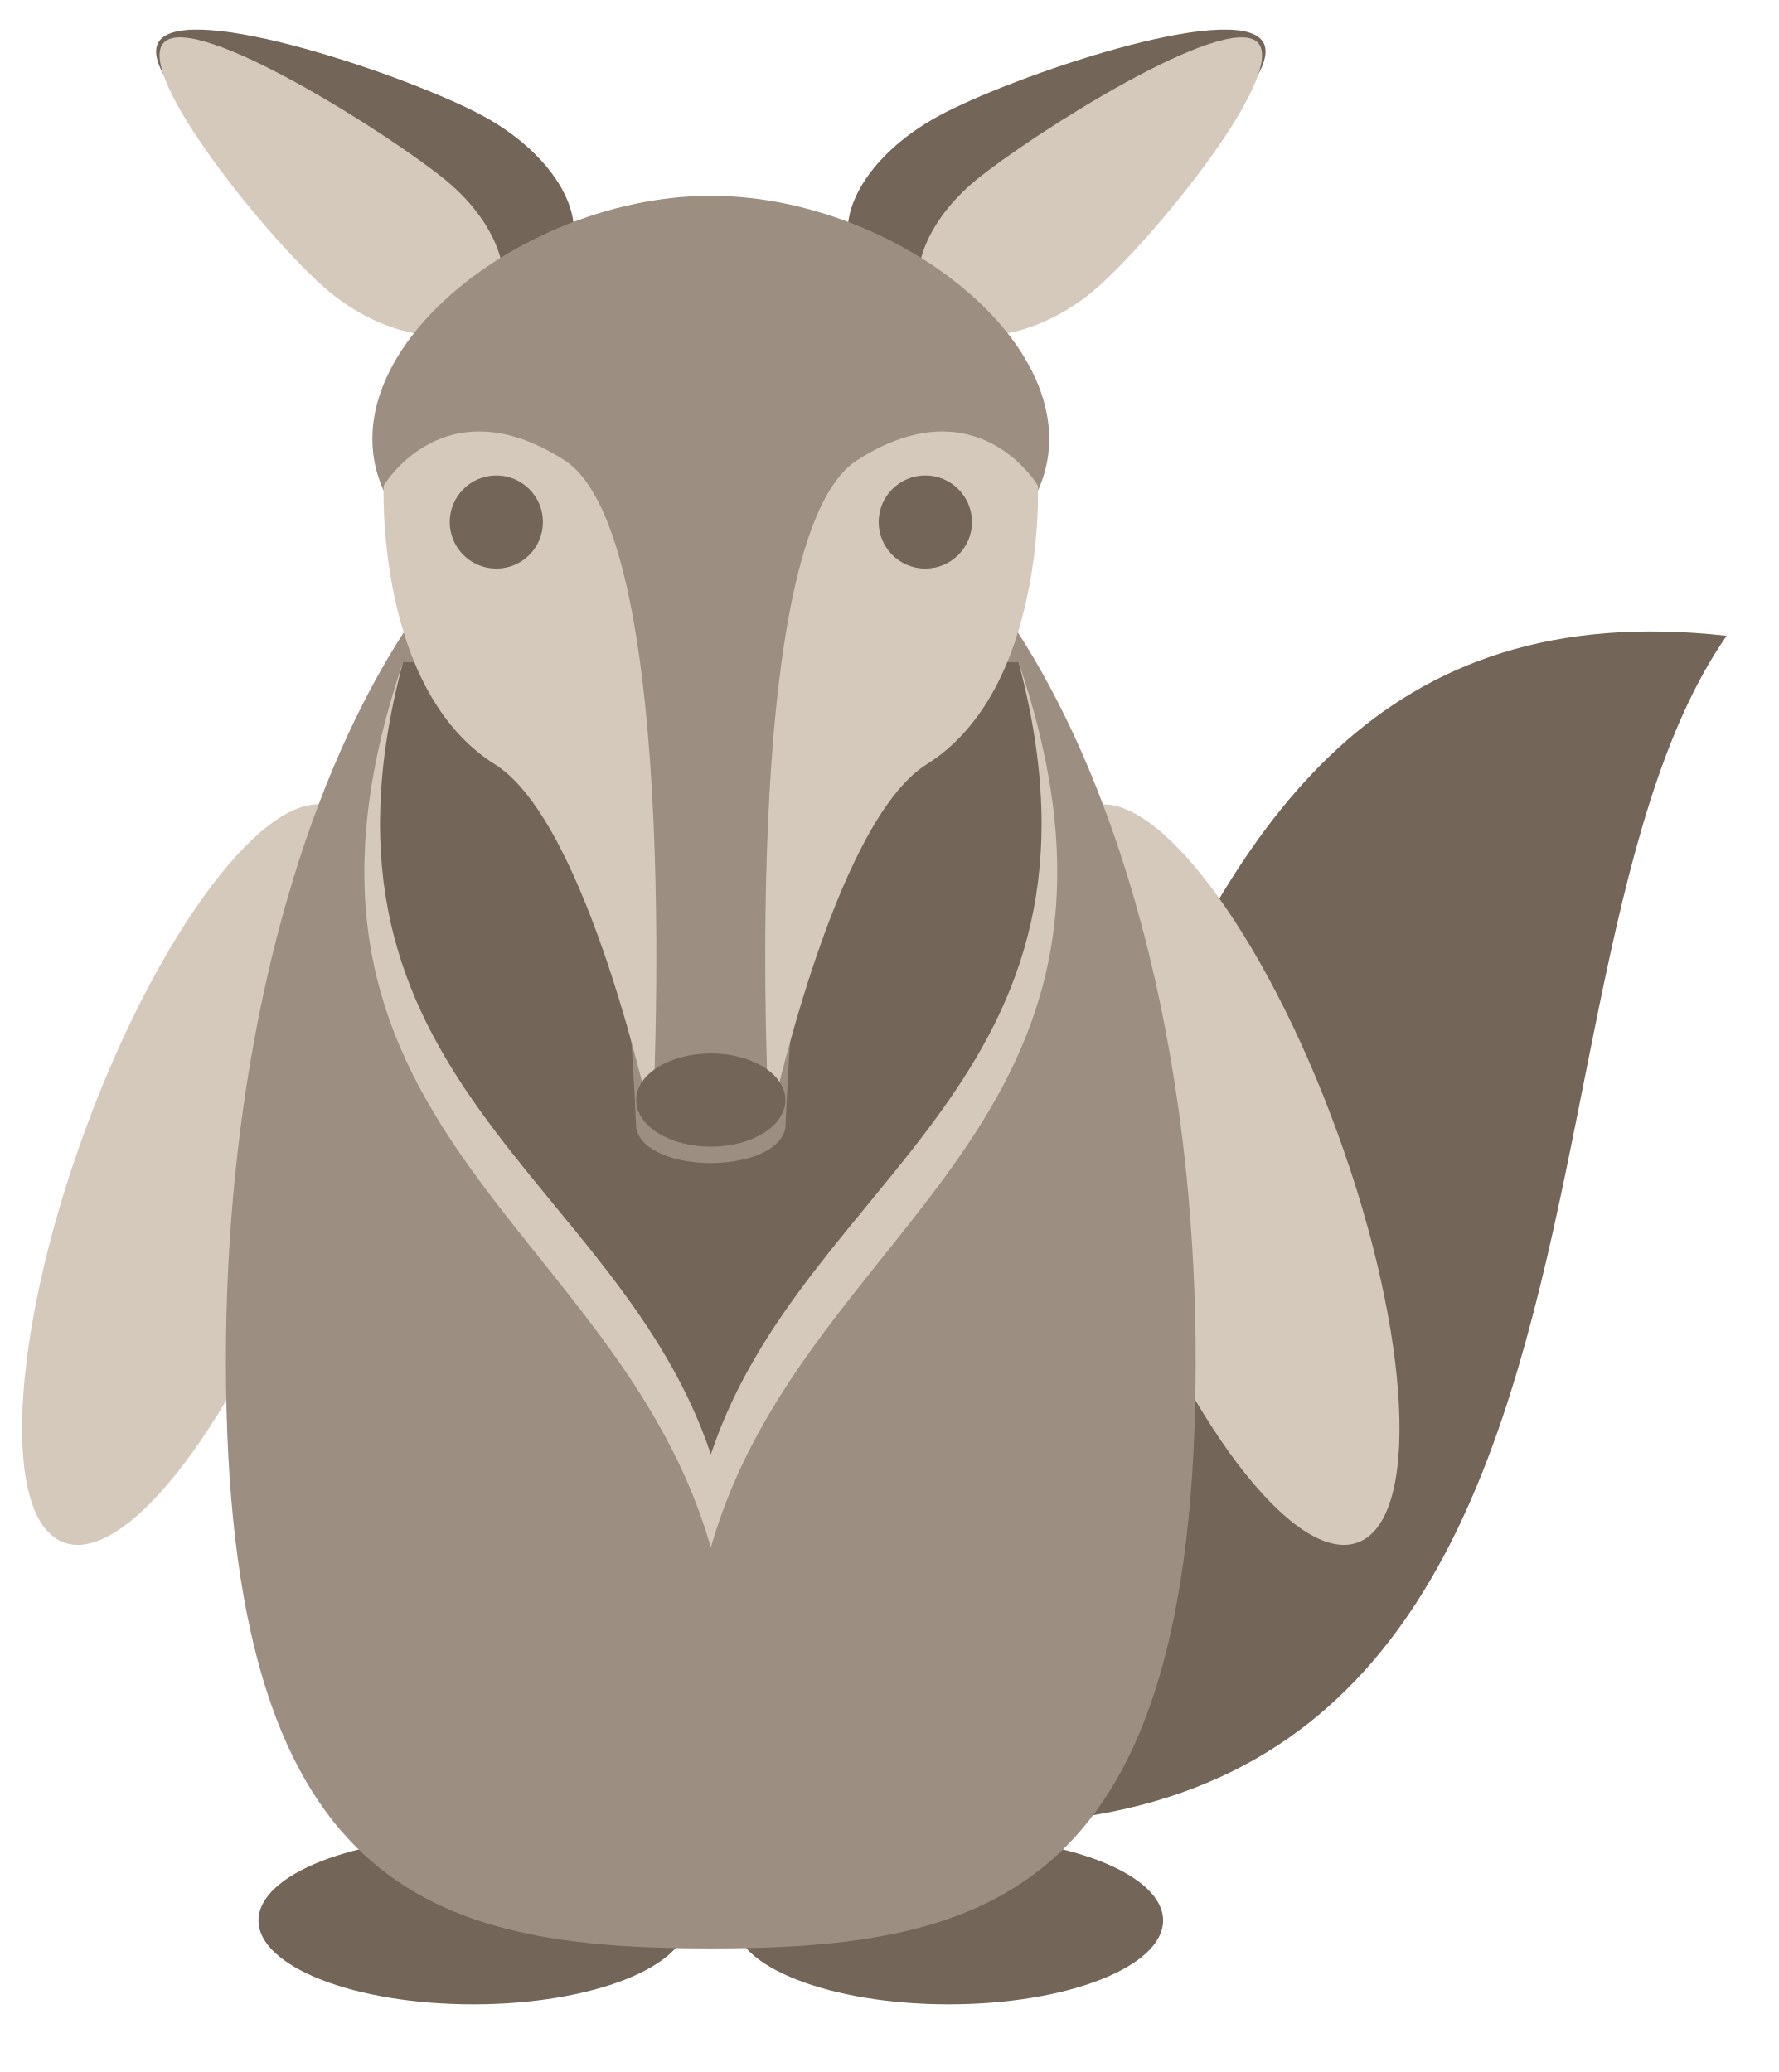
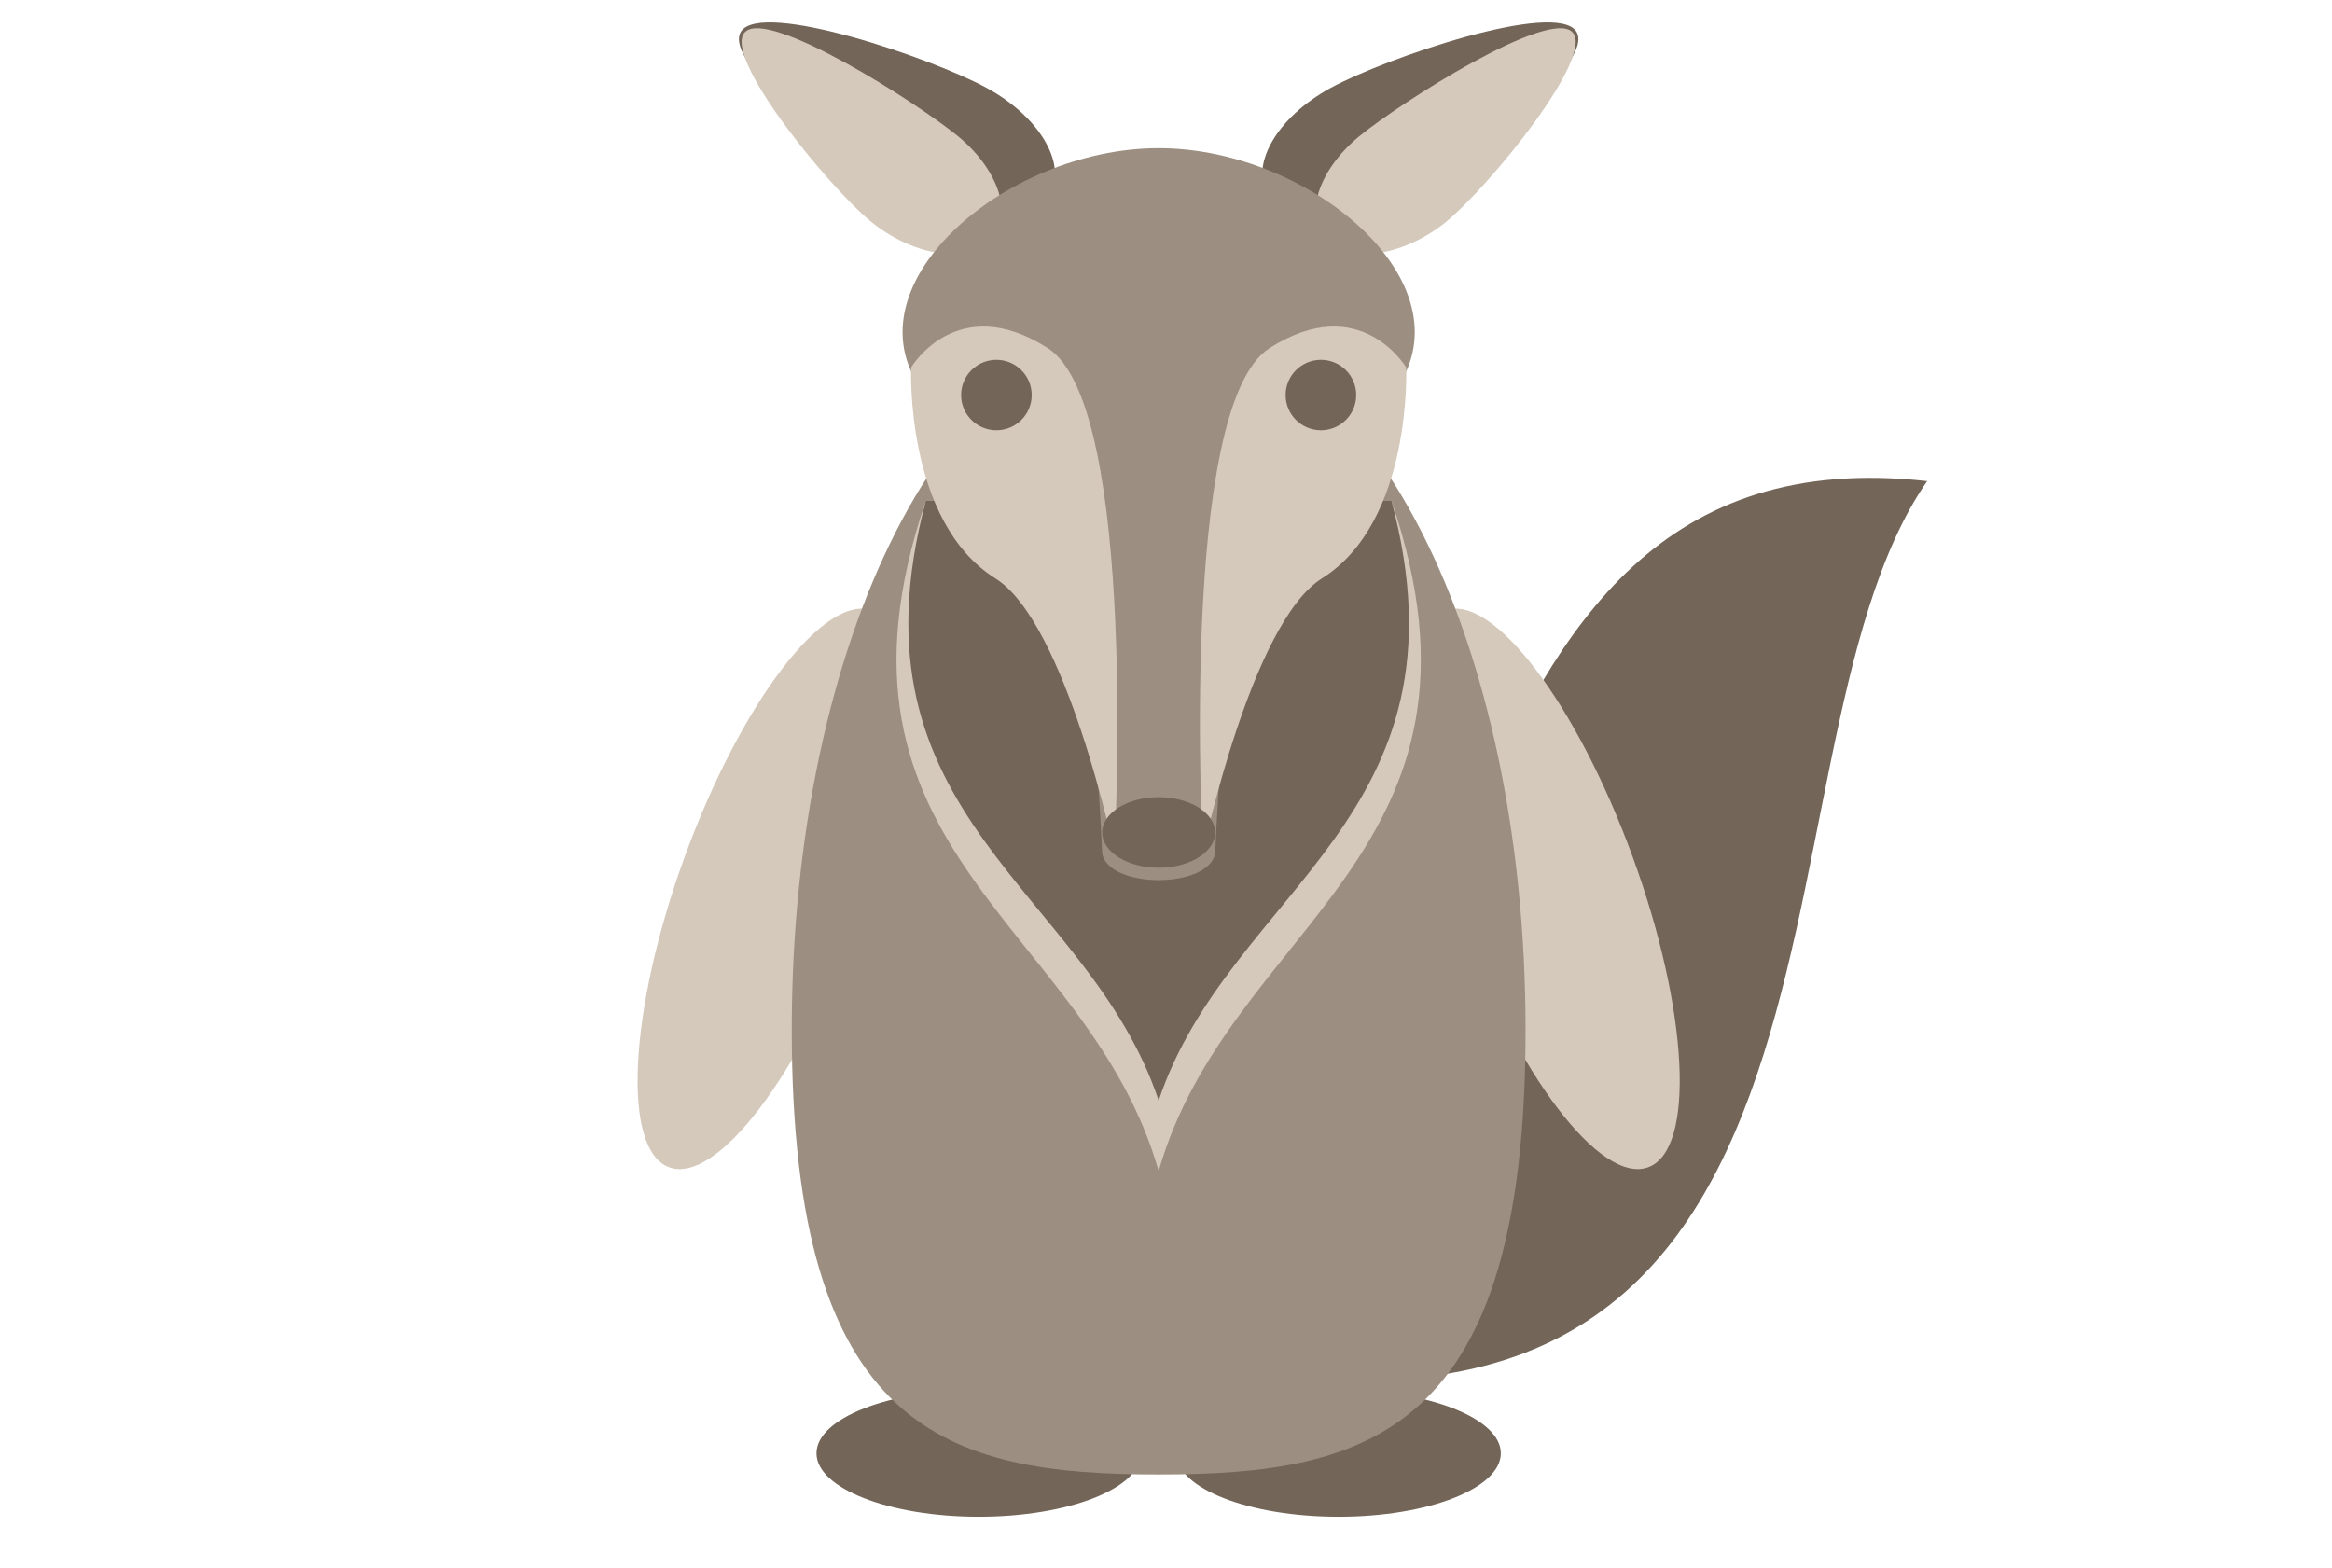
- <svg xmlns="http://www.w3.org/2000/svg" width="53.323" height="62.135" viewBox="0 0 53.323 62.135">
-   <defs>
-     <clipPath id="clip-0">
-       <path clip-rule="nonzero" d="M 0.031 24 L 42 24 L 42 47 L 0.031 47 Z M 0.031 24 " />
-     </clipPath>
-   </defs>
-   <path fill-rule="nonzero" fill="rgb(45.18%, 39.696%, 33.925%)" fill-opacity="1" d="M 20.613 57.59 C 20.613 56.203 17.734 55.074 14.184 55.074 C 10.629 55.074 7.75 56.203 7.75 57.59 C 7.75 58.98 10.629 60.105 14.184 60.105 C 17.734 60.105 20.613 58.98 20.613 57.59 Z M 20.613 57.59 " />
-   <path fill-rule="nonzero" fill="rgb(45.18%, 39.696%, 33.925%)" fill-opacity="1" d="M 34.871 57.59 C 34.871 56.203 31.992 55.074 28.441 55.074 C 24.891 55.074 22.012 56.203 22.012 57.59 C 22.012 58.98 24.891 60.105 28.441 60.105 C 31.992 60.105 34.871 58.98 34.871 57.59 Z M 34.871 57.59 " />
-   <path fill-rule="nonzero" fill="rgb(45.18%, 39.696%, 33.925%)" fill-opacity="1" d="M 51.766 19.066 C 30.91 16.738 34.906 46.234 20.633 53.453 C 51.145 61.281 44.047 30.172 51.766 19.066 Z M 51.766 19.066 " />
-   <g clip-path="url(#clip-0)">
-     <path fill-rule="nonzero" fill="rgb(83.423%, 78.806%, 73.839%)" fill-opacity="1" d="M 9.949 24.191 C 8.062 23.504 4.738 27.887 2.52 33.98 C 0.301 40.074 0.031 45.574 1.918 46.258 C 3.805 46.945 7.133 42.562 9.352 36.469 C 11.566 30.375 11.836 24.879 9.949 24.191 Z M 40.703 46.258 C 42.59 45.574 42.32 40.074 40.102 33.98 C 37.887 27.887 34.559 23.504 32.672 24.191 C 30.785 24.879 31.055 30.375 33.273 36.469 C 35.492 42.562 38.816 46.945 40.703 46.258 Z M 40.703 46.258 " />
-   </g>
-   <path fill-rule="nonzero" fill="rgb(61.226%, 56.273%, 50.499%)" fill-opacity="1" d="M 35.848 40.816 C 35.848 56.754 29.699 58.43 21.312 58.43 C 12.922 58.43 6.773 56.754 6.773 40.816 C 6.773 25.441 12.922 12.859 21.312 12.859 C 29.699 12.859 35.848 25.441 35.848 40.816 Z M 35.848 40.816 " />
-   <path fill-rule="nonzero" fill="rgb(83.423%, 78.806%, 73.839%)" fill-opacity="1" d="M 30.535 19.848 L 12.086 19.848 C 7.332 33.828 18.516 36.621 21.312 46.406 C 24.105 36.621 35.289 33.828 30.535 19.848 Z M 30.535 19.848 " />
-   <path fill-rule="nonzero" fill="rgb(45.18%, 39.696%, 33.925%)" fill-opacity="1" d="M 30.535 19.848 L 12.086 19.848 C 8.73 32.43 18.516 35.227 21.312 43.613 C 24.105 35.227 33.891 32.43 30.535 19.848 Z M 30.535 19.848 " />
-   <path fill-rule="nonzero" fill="rgb(45.18%, 39.696%, 33.925%)" fill-opacity="1" d="M 31.184 7.902 C 33.375 6.715 38.691 2.457 37.855 1.238 C 37.008 0.016 30.324 2.289 28.137 3.48 C 25.949 4.668 24.859 6.625 25.699 7.848 C 26.539 9.066 28.992 9.094 31.184 7.902 Z M 31.184 7.902 " />
-   <path fill-rule="nonzero" fill="rgb(45.18%, 39.696%, 33.925%)" fill-opacity="1" d="M 11.438 7.902 C 9.246 6.715 3.93 2.457 4.77 1.238 C 5.613 0.016 12.297 2.289 14.488 3.48 C 16.672 4.668 17.762 6.625 16.926 7.848 C 16.082 9.066 13.629 9.094 11.438 7.902 Z M 11.438 7.902 " />
-   <path fill-rule="nonzero" fill="rgb(83.423%, 78.806%, 73.839%)" fill-opacity="1" d="M 32.734 8.762 C 34.391 7.402 38.66 2.199 37.699 1.266 C 36.734 0.344 30.91 4.047 29.254 5.406 C 27.598 6.773 27.035 8.621 27.996 9.547 C 28.961 10.473 31.078 10.121 32.734 8.762 Z M 9.887 8.762 C 8.23 7.402 3.965 2.199 4.922 1.266 C 5.887 0.344 11.711 4.047 13.367 5.406 C 15.023 6.773 15.586 8.621 14.625 9.547 C 13.66 10.473 11.543 10.121 9.887 8.762 Z M 9.887 8.762 " />
-   <path fill-rule="nonzero" fill="rgb(61.226%, 56.273%, 50.499%)" fill-opacity="1" d="M 30.535 15.375 C 25.785 20.688 24.105 21.246 23.547 33.828 C 23.27 35.227 19.355 35.227 19.074 33.828 C 18.516 21.246 16.836 20.688 12.086 15.656 C 8.73 11.461 15.16 5.871 21.312 5.871 C 27.461 5.871 33.891 11.461 30.535 15.656 Z M 30.535 15.375 " />
-   <path fill-rule="nonzero" fill="rgb(83.423%, 78.806%, 73.839%)" fill-opacity="1" d="M 31.117 14.562 C 31.117 14.562 29.309 11.492 25.703 13.797 C 22.09 16.102 23.062 33.762 23.062 33.762 C 23.062 33.762 24.973 24.68 27.781 22.922 C 31.371 20.672 31.117 14.562 31.117 14.562 Z M 11.504 14.562 C 11.504 14.562 13.312 11.492 16.918 13.797 C 20.531 16.102 19.559 33.762 19.559 33.762 C 19.559 33.762 17.648 24.68 14.84 22.922 C 11.25 20.672 11.504 14.562 11.504 14.562 Z M 11.504 14.562 " />
-   <path fill-rule="nonzero" fill="rgb(45.18%, 39.696%, 33.925%)" fill-opacity="1" d="M 23.547 32.988 C 23.547 32.215 22.547 31.59 21.312 31.59 C 20.074 31.59 19.074 32.215 19.074 32.988 C 19.074 33.762 20.074 34.387 21.312 34.387 C 22.547 34.387 23.547 33.762 23.547 32.988 Z M 23.547 32.988 " />
-   <path fill-rule="nonzero" fill="rgb(45.18%, 39.696%, 33.925%)" fill-opacity="1" d="M 29.141 15.656 C 29.141 14.883 28.512 14.258 27.742 14.258 C 26.969 14.258 26.344 14.883 26.344 15.656 C 26.344 16.426 26.969 17.051 27.742 17.051 C 28.512 17.051 29.141 16.426 29.141 15.656 Z M 29.141 15.656 " />
-   <path fill-rule="nonzero" fill="rgb(45.18%, 39.696%, 33.925%)" fill-opacity="1" d="M 16.277 15.656 C 16.277 14.883 15.652 14.258 14.883 14.258 C 14.109 14.258 13.484 14.883 13.484 15.656 C 13.484 16.426 14.109 17.051 14.883 17.051 C 15.652 17.051 16.277 16.426 16.277 15.656 Z M 16.277 15.656 " />
+ <svg xmlns="http://www.w3.org/2000/svg" width="92.41" height="62.135" viewBox="0 0 92.41 62.135">
+   <path fill-rule="nonzero" fill="rgb(45.18%, 39.696%, 33.925%)" fill-opacity="1" d="M 45.215 57.59 C 45.215 56.203 42.336 55.074 38.785 55.074 C 35.234 55.074 32.355 56.203 32.355 57.59 C 32.355 58.98 35.234 60.105 38.785 60.105 C 42.336 60.105 45.215 58.98 45.215 57.59 Z M 45.215 57.59 " />
+   <path fill-rule="nonzero" fill="rgb(45.18%, 39.696%, 33.925%)" fill-opacity="1" d="M 59.473 57.59 C 59.473 56.203 56.594 55.074 53.043 55.074 C 49.492 55.074 46.613 56.203 46.613 57.59 C 46.613 58.98 49.492 60.105 53.043 60.105 C 56.594 60.105 59.473 58.98 59.473 57.59 Z M 59.473 57.59 " />
+   <path fill-rule="nonzero" fill="rgb(45.18%, 39.696%, 33.925%)" fill-opacity="1" d="M 76.367 19.066 C 55.512 16.738 59.508 46.234 45.234 53.453 C 75.746 61.281 68.652 30.172 76.367 19.066 Z M 76.367 19.066 " />
+   <path fill-rule="nonzero" fill="rgb(83.423%, 78.806%, 73.839%)" fill-opacity="1" d="M 34.555 24.191 C 32.668 23.504 29.34 27.887 27.121 33.98 C 24.902 40.074 24.637 45.574 26.52 46.258 C 28.406 46.945 31.734 42.562 33.953 36.469 C 36.172 30.375 36.441 24.879 34.555 24.191 Z M 65.309 46.258 C 67.191 45.574 66.926 40.074 64.707 33.98 C 62.488 27.887 59.16 23.504 57.273 24.191 C 55.387 24.879 55.656 30.375 57.875 36.469 C 60.094 42.562 63.422 46.945 65.309 46.258 Z M 65.309 46.258 " />
+   <path fill-rule="nonzero" fill="rgb(61.226%, 56.273%, 50.499%)" fill-opacity="1" d="M 60.453 40.816 C 60.453 56.754 54.301 58.43 45.914 58.43 C 37.527 58.43 31.375 56.754 31.375 40.816 C 31.375 25.441 37.527 12.859 45.914 12.859 C 54.301 12.859 60.453 25.441 60.453 40.816 Z M 60.453 40.816 " />
+   <path fill-rule="nonzero" fill="rgb(83.423%, 78.806%, 73.839%)" fill-opacity="1" d="M 55.141 19.848 L 36.688 19.848 C 31.934 33.828 43.117 36.621 45.914 46.406 C 48.711 36.621 59.895 33.828 55.141 19.848 Z M 55.141 19.848 " />
+   <path fill-rule="nonzero" fill="rgb(45.18%, 39.696%, 33.925%)" fill-opacity="1" d="M 55.141 19.848 L 36.688 19.848 C 33.332 32.43 43.117 35.227 45.914 43.613 C 48.711 35.227 58.496 32.43 55.141 19.848 Z M 55.141 19.848 " />
+   <path fill-rule="nonzero" fill="rgb(45.18%, 39.696%, 33.925%)" fill-opacity="1" d="M 55.785 7.902 C 57.977 6.715 63.297 2.457 62.457 1.238 C 61.613 0.016 54.926 2.289 52.738 3.48 C 50.551 4.668 49.461 6.625 50.301 7.848 C 51.141 9.066 53.598 9.094 55.785 7.902 Z M 55.785 7.902 " />
+   <path fill-rule="nonzero" fill="rgb(45.18%, 39.696%, 33.925%)" fill-opacity="1" d="M 36.043 7.902 C 33.852 6.715 28.531 2.457 29.371 1.238 C 30.215 0.016 36.902 2.289 39.09 3.48 C 41.277 4.668 42.367 6.625 41.527 7.848 C 40.688 9.066 38.23 9.094 36.043 7.902 Z M 36.043 7.902 " />
+   <path fill-rule="nonzero" fill="rgb(83.423%, 78.806%, 73.839%)" fill-opacity="1" d="M 57.336 8.762 C 58.996 7.402 63.262 2.199 62.301 1.266 C 61.34 0.344 55.516 4.047 53.855 5.406 C 52.203 6.773 51.641 8.621 52.598 9.547 C 53.562 10.473 55.684 10.121 57.34 8.762 Z M 34.492 8.762 C 32.832 7.402 28.566 2.199 29.527 1.266 C 30.488 0.344 36.312 4.047 37.973 5.406 C 39.625 6.773 40.188 8.621 39.23 9.547 C 38.266 10.473 36.145 10.121 34.488 8.762 Z M 34.492 8.762 " />
+   <path fill-rule="nonzero" fill="rgb(61.226%, 56.273%, 50.499%)" fill-opacity="1" d="M 55.141 15.375 C 50.387 20.688 48.711 21.246 48.152 33.828 C 47.871 35.227 43.957 35.227 43.676 33.828 C 43.117 21.246 41.441 20.688 36.688 15.656 C 33.332 11.461 39.762 5.871 45.914 5.871 C 52.066 5.871 58.496 11.461 55.141 15.656 Z M 55.141 15.375 " />
+   <path fill-rule="nonzero" fill="rgb(83.423%, 78.806%, 73.839%)" fill-opacity="1" d="M 55.723 14.562 C 55.723 14.562 53.914 11.492 50.305 13.797 C 46.695 16.102 47.668 33.762 47.668 33.762 C 47.668 33.762 49.578 24.68 52.383 22.922 C 55.977 20.672 55.723 14.562 55.723 14.562 Z M 36.105 14.562 C 36.105 14.562 37.914 11.492 41.523 13.797 C 45.133 16.102 44.16 33.762 44.16 33.762 C 44.16 33.762 42.25 24.68 39.445 22.922 C 35.852 20.672 36.105 14.562 36.105 14.562 Z M 36.105 14.562 " />
+   <path fill-rule="nonzero" fill="rgb(45.18%, 39.696%, 33.925%)" fill-opacity="1" d="M 48.152 32.988 C 48.152 32.215 47.148 31.59 45.914 31.59 C 44.68 31.59 43.676 32.215 43.676 32.988 C 43.676 33.762 44.68 34.387 45.914 34.387 C 47.148 34.387 48.152 33.762 48.152 32.988 Z M 48.152 32.988 " />
+   <path fill-rule="nonzero" fill="rgb(45.18%, 39.696%, 33.925%)" fill-opacity="1" d="M 53.742 15.656 C 53.742 14.883 53.117 14.258 52.344 14.258 C 51.57 14.258 50.945 14.883 50.945 15.656 C 50.945 16.426 51.57 17.051 52.344 17.051 C 53.117 17.051 53.742 16.426 53.742 15.656 Z M 53.742 15.656 " />
+   <path fill-rule="nonzero" fill="rgb(45.18%, 39.696%, 33.925%)" fill-opacity="1" d="M 40.883 15.656 C 40.883 14.883 40.258 14.258 39.484 14.258 C 38.711 14.258 38.086 14.883 38.086 15.656 C 38.086 16.426 38.711 17.051 39.484 17.051 C 40.258 17.051 40.883 16.426 40.883 15.656 Z M 40.883 15.656 " />
</svg>
